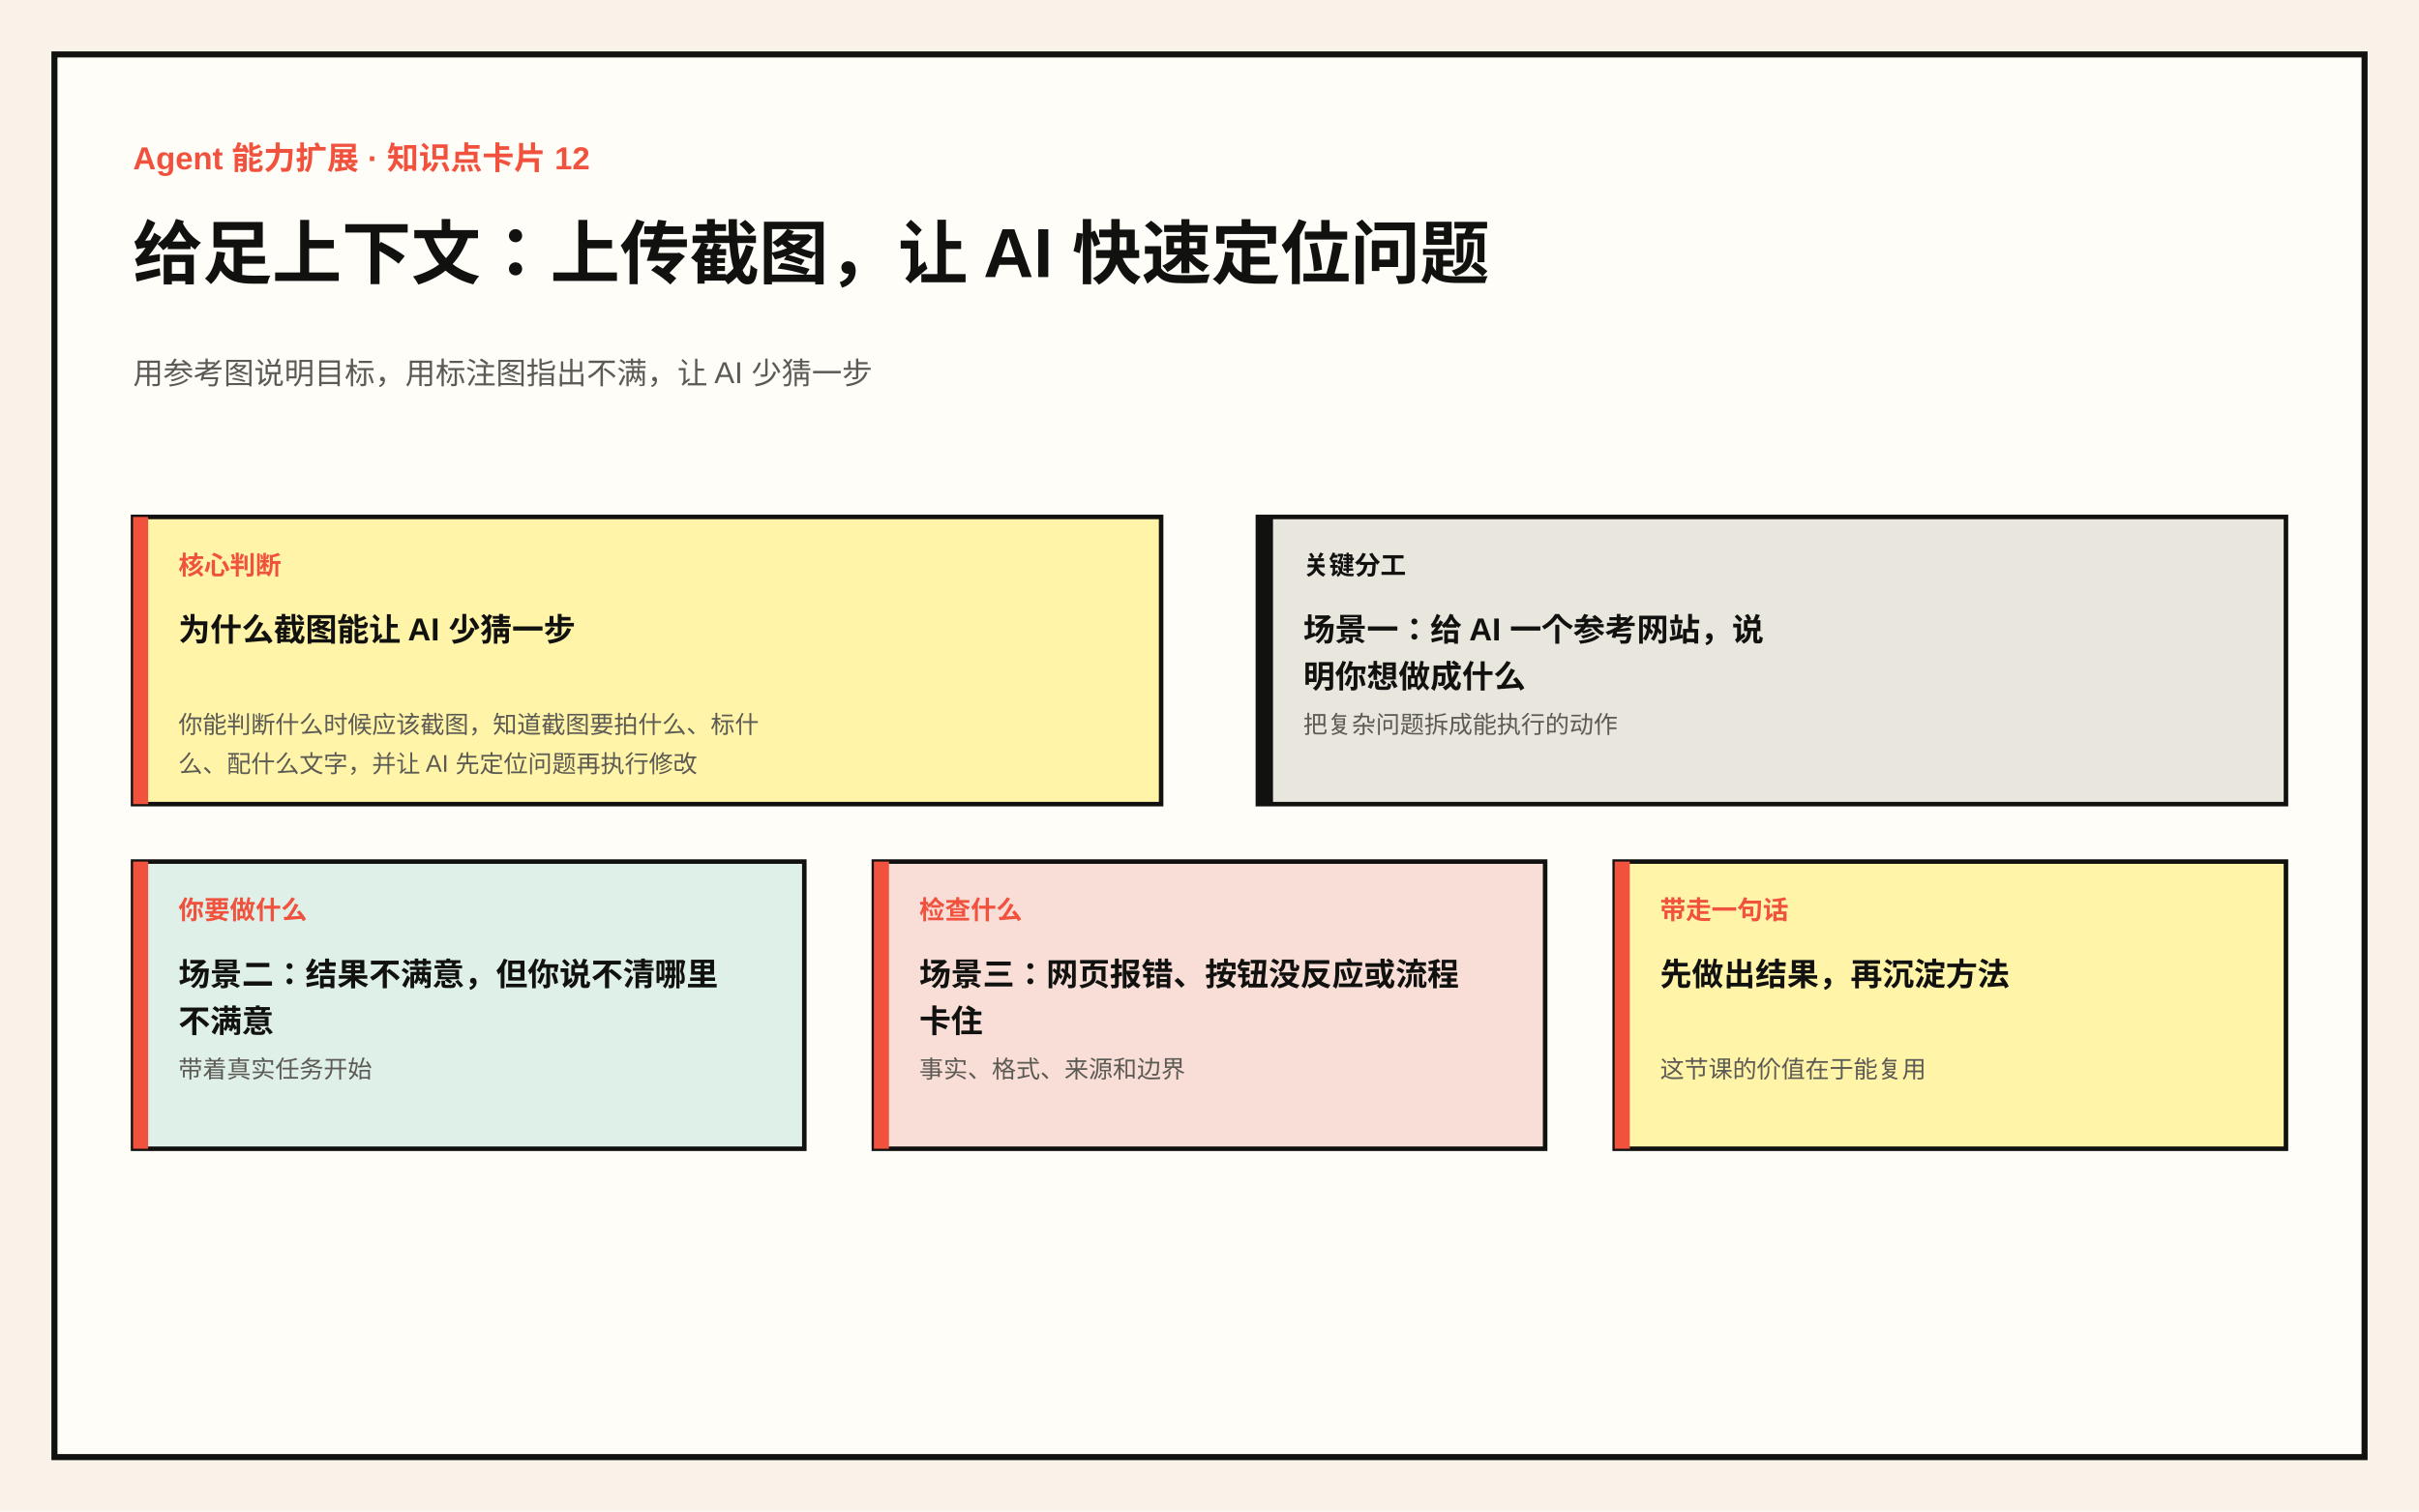
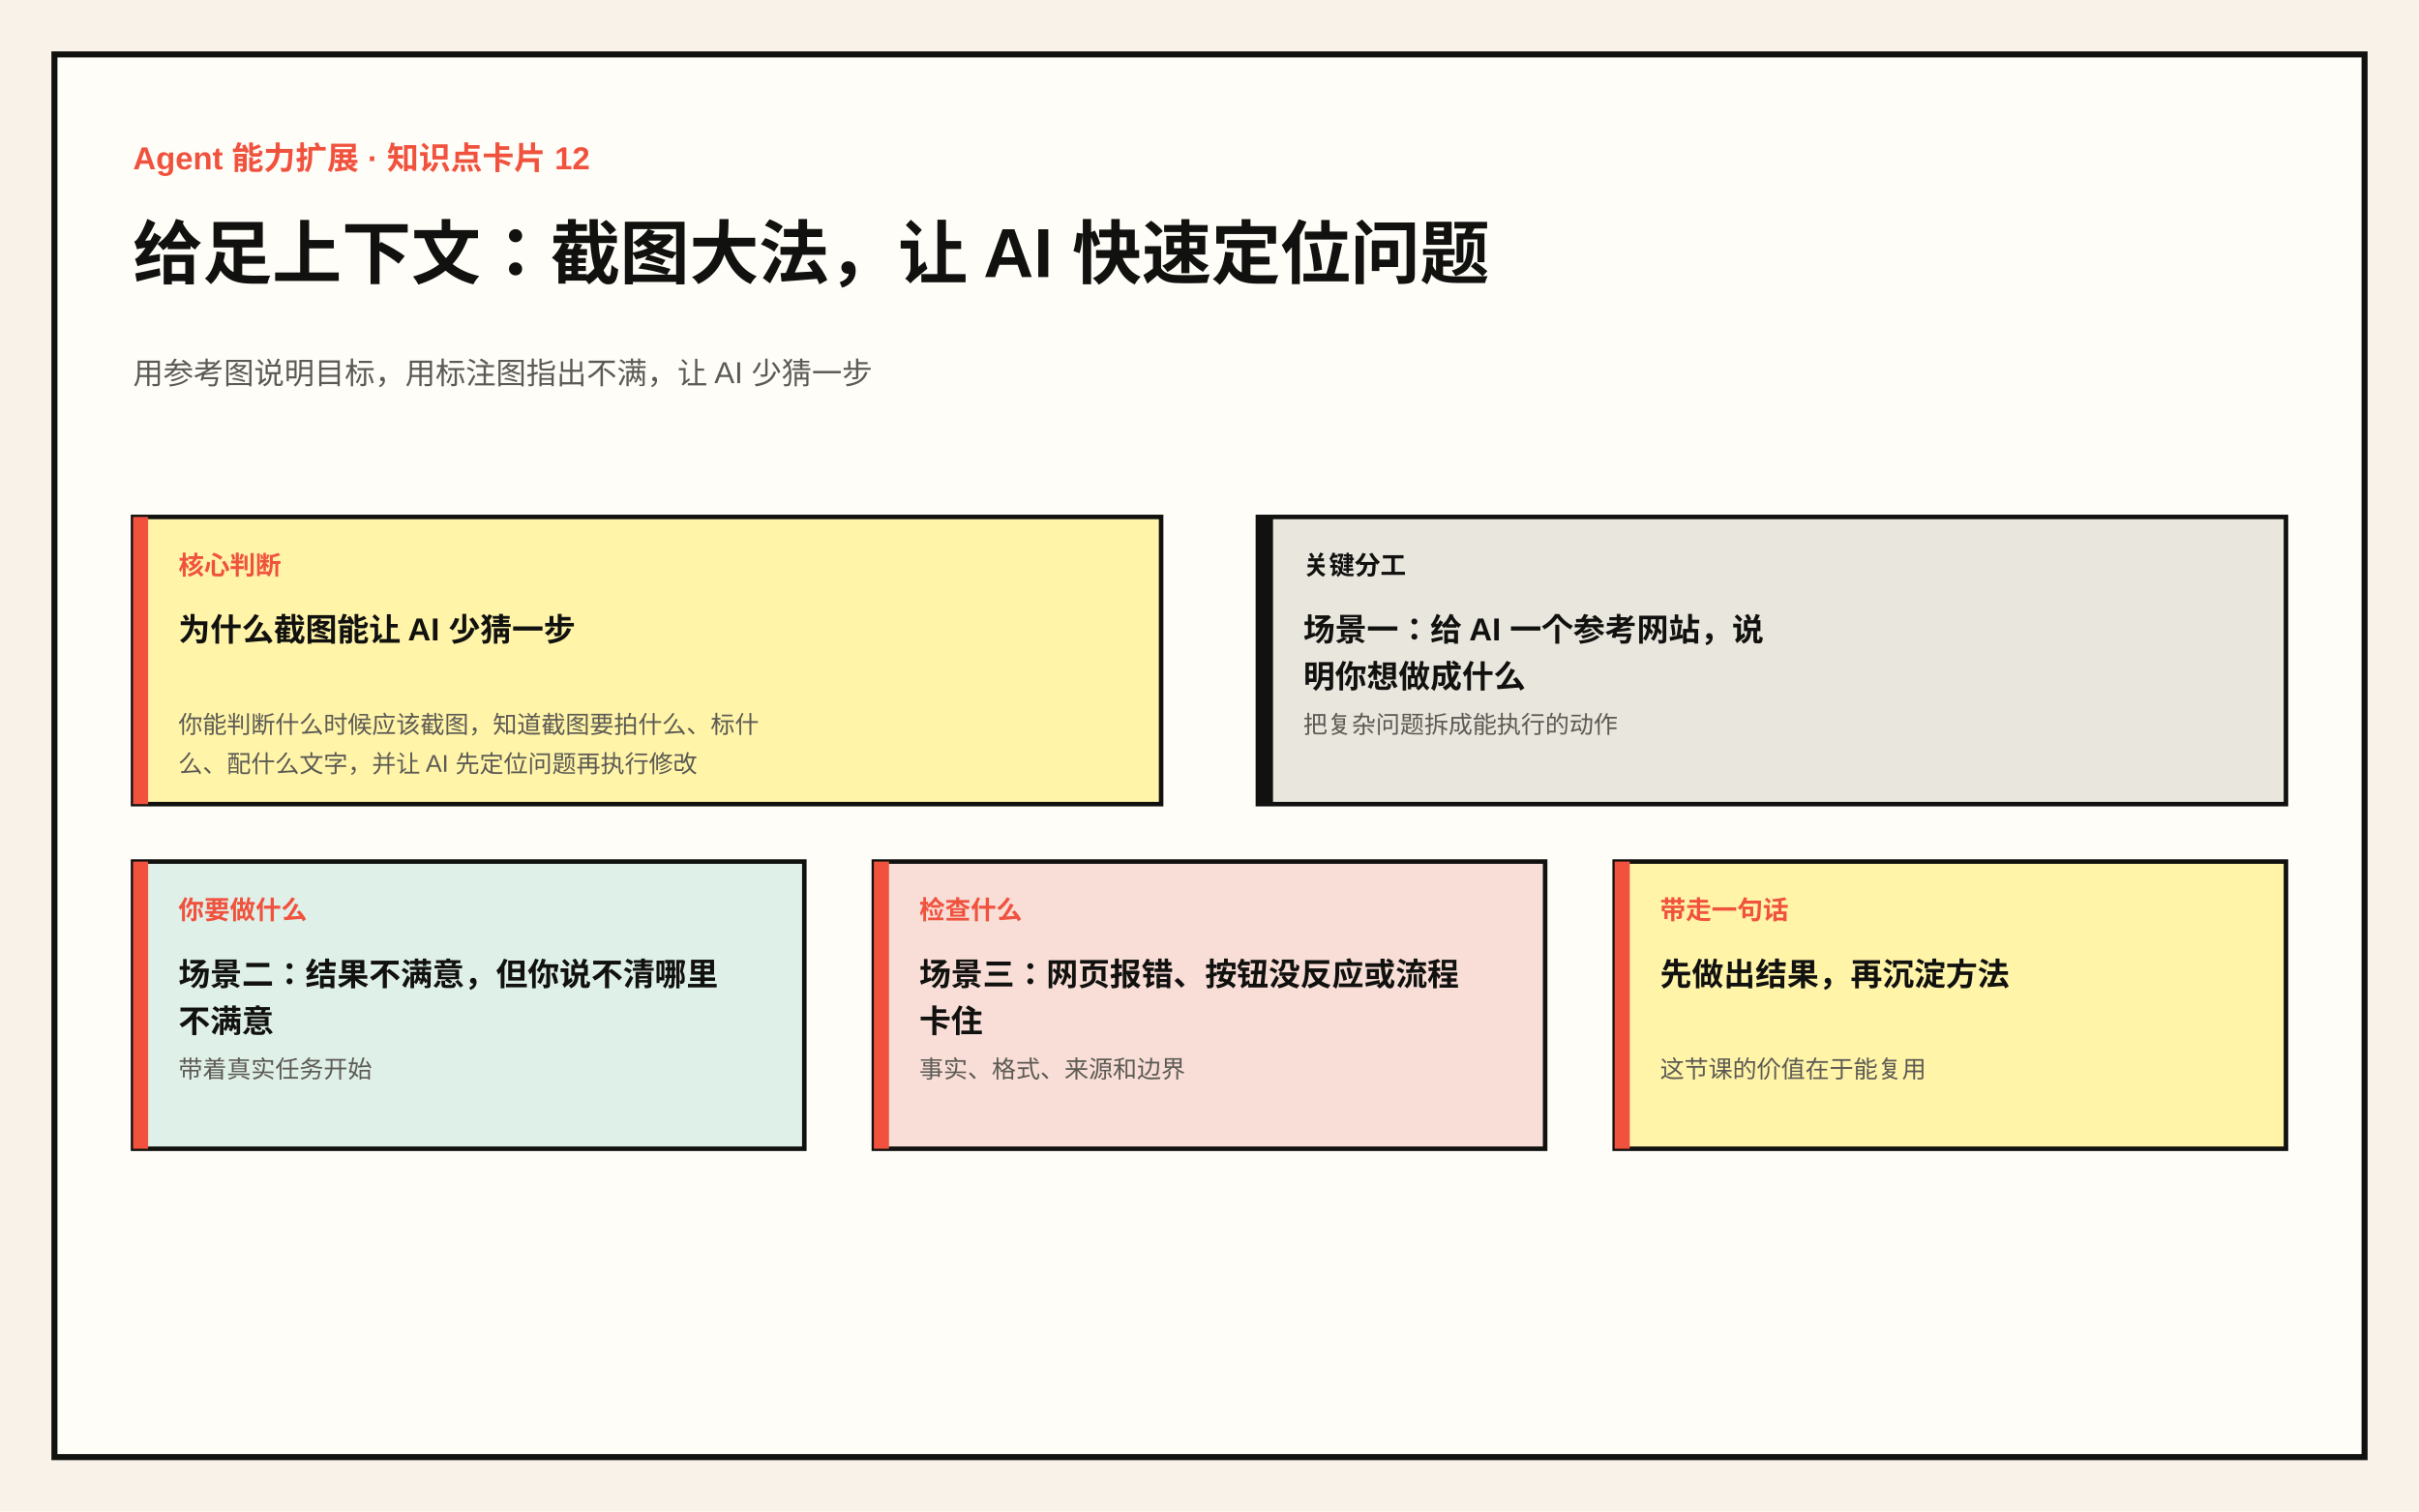
<svg xmlns="http://www.w3.org/2000/svg" width="1600" height="1000" viewBox="0 0 1600 1000">
  <rect width="1600" height="1000" fill="#f8f2e8" />
  <rect x="36" y="36" width="1528" height="928" fill="#fffdf8" stroke="#11110f" stroke-width="4" />
  <text x="88" y="112" font-family="Arial, Microsoft YaHei, sans-serif" font-size="21" font-weight="700" fill="#f0523e">Agent 能力扩展 · 知识点卡片 12</text>
-   <text x="88" y="184" font-family="Arial, Microsoft YaHei, sans-serif" font-size="46" font-weight="900" fill="#11110f">给足上下文：上传截图，让 AI 快速定位问题</text>
+   <text x="88" y="184" font-family="Arial, Microsoft YaHei, sans-serif" font-size="46" font-weight="900" fill="#11110f">给足上下文：截图大法，让 AI 快速定位问题</text>
  <text x="88" y="254" font-family="Arial, Microsoft YaHei, sans-serif" font-size="20" font-weight="400" fill="#5c5a54">用参考图说明目标，用标注图指出不满，让 AI 少猜一步</text>
  <rect x="88" y="342" width="680" height="190" fill="#fff4a8" stroke="#11110f" stroke-width="3" />
  <rect x="88" y="342" width="10" height="190" fill="#f0523e" />
  <text x="118" y="380" font-family="Arial, Microsoft YaHei, sans-serif" font-size="17" font-weight="900" fill="#f0523e">核心判断</text>
  <text x="118" y="424" font-family="Arial, Microsoft YaHei, sans-serif" font-size="21" font-weight="900" fill="#11110f">为什么截图能让 AI 少猜一步</text>
  <text x="118" y="485" font-family="Arial, Microsoft YaHei, sans-serif" font-size="16" font-weight="400" fill="#5c5a54">你能判断什么时候应该截图，知道截图要拍什么、标什</text>
  <text x="118" y="511" font-family="Arial, Microsoft YaHei, sans-serif" font-size="16" font-weight="400" fill="#5c5a54">么、配什么文字，并让 AI 先定位问题再执行修改</text>
  <rect x="832" y="342" width="680" height="190" fill="#e9e6dd" stroke="#11110f" stroke-width="3" />
  <rect x="832" y="342" width="10" height="190" fill="#11110f" />
  <text x="862" y="380" font-family="Arial, Microsoft YaHei, sans-serif" font-size="17" font-weight="900" fill="#11110f">关键分工</text>
  <text x="862" y="424" font-family="Arial, Microsoft YaHei, sans-serif" font-size="21" font-weight="900" fill="#11110f">场景一：给 AI 一个参考网站，说</text>
  <text x="862" y="455" font-family="Arial, Microsoft YaHei, sans-serif" font-size="21" font-weight="900" fill="#11110f">明你想做成什么</text>
  <text x="862" y="485" font-family="Arial, Microsoft YaHei, sans-serif" font-size="16" font-weight="400" fill="#5c5a54">把复杂问题拆成能执行的动作</text>
  <rect x="88" y="570" width="444" height="190" fill="#dff0e8" stroke="#11110f" stroke-width="3" />
  <rect x="88" y="570" width="10" height="190" fill="#f0523e" />
  <text x="118" y="608" font-family="Arial, Microsoft YaHei, sans-serif" font-size="17" font-weight="900" fill="#f0523e">你要做什么</text>
  <text x="118" y="652" font-family="Arial, Microsoft YaHei, sans-serif" font-size="21" font-weight="900" fill="#11110f">场景二：结果不满意，但你说不清哪里</text>
  <text x="118" y="683" font-family="Arial, Microsoft YaHei, sans-serif" font-size="21" font-weight="900" fill="#11110f">不满意</text>
  <text x="118" y="713" font-family="Arial, Microsoft YaHei, sans-serif" font-size="16" font-weight="400" fill="#5c5a54">带着真实任务开始</text>
  <rect x="578" y="570" width="444" height="190" fill="#f8ded7" stroke="#11110f" stroke-width="3" />
  <rect x="578" y="570" width="10" height="190" fill="#f0523e" />
  <text x="608" y="608" font-family="Arial, Microsoft YaHei, sans-serif" font-size="17" font-weight="900" fill="#f0523e">检查什么</text>
  <text x="608" y="652" font-family="Arial, Microsoft YaHei, sans-serif" font-size="21" font-weight="900" fill="#11110f">场景三：网页报错、按钮没反应或流程</text>
  <text x="608" y="683" font-family="Arial, Microsoft YaHei, sans-serif" font-size="21" font-weight="900" fill="#11110f">卡住</text>
  <text x="608" y="713" font-family="Arial, Microsoft YaHei, sans-serif" font-size="16" font-weight="400" fill="#5c5a54">事实、格式、来源和边界</text>
  <rect x="1068" y="570" width="444" height="190" fill="#fff4a8" stroke="#11110f" stroke-width="3" />
  <rect x="1068" y="570" width="10" height="190" fill="#f0523e" />
  <text x="1098" y="608" font-family="Arial, Microsoft YaHei, sans-serif" font-size="17" font-weight="900" fill="#f0523e">带走一句话</text>
  <text x="1098" y="652" font-family="Arial, Microsoft YaHei, sans-serif" font-size="21" font-weight="900" fill="#11110f">先做出结果，再沉淀方法</text>
  <text x="1098" y="713" font-family="Arial, Microsoft YaHei, sans-serif" font-size="16" font-weight="400" fill="#5c5a54">这节课的价值在于能复用</text>
</svg>
